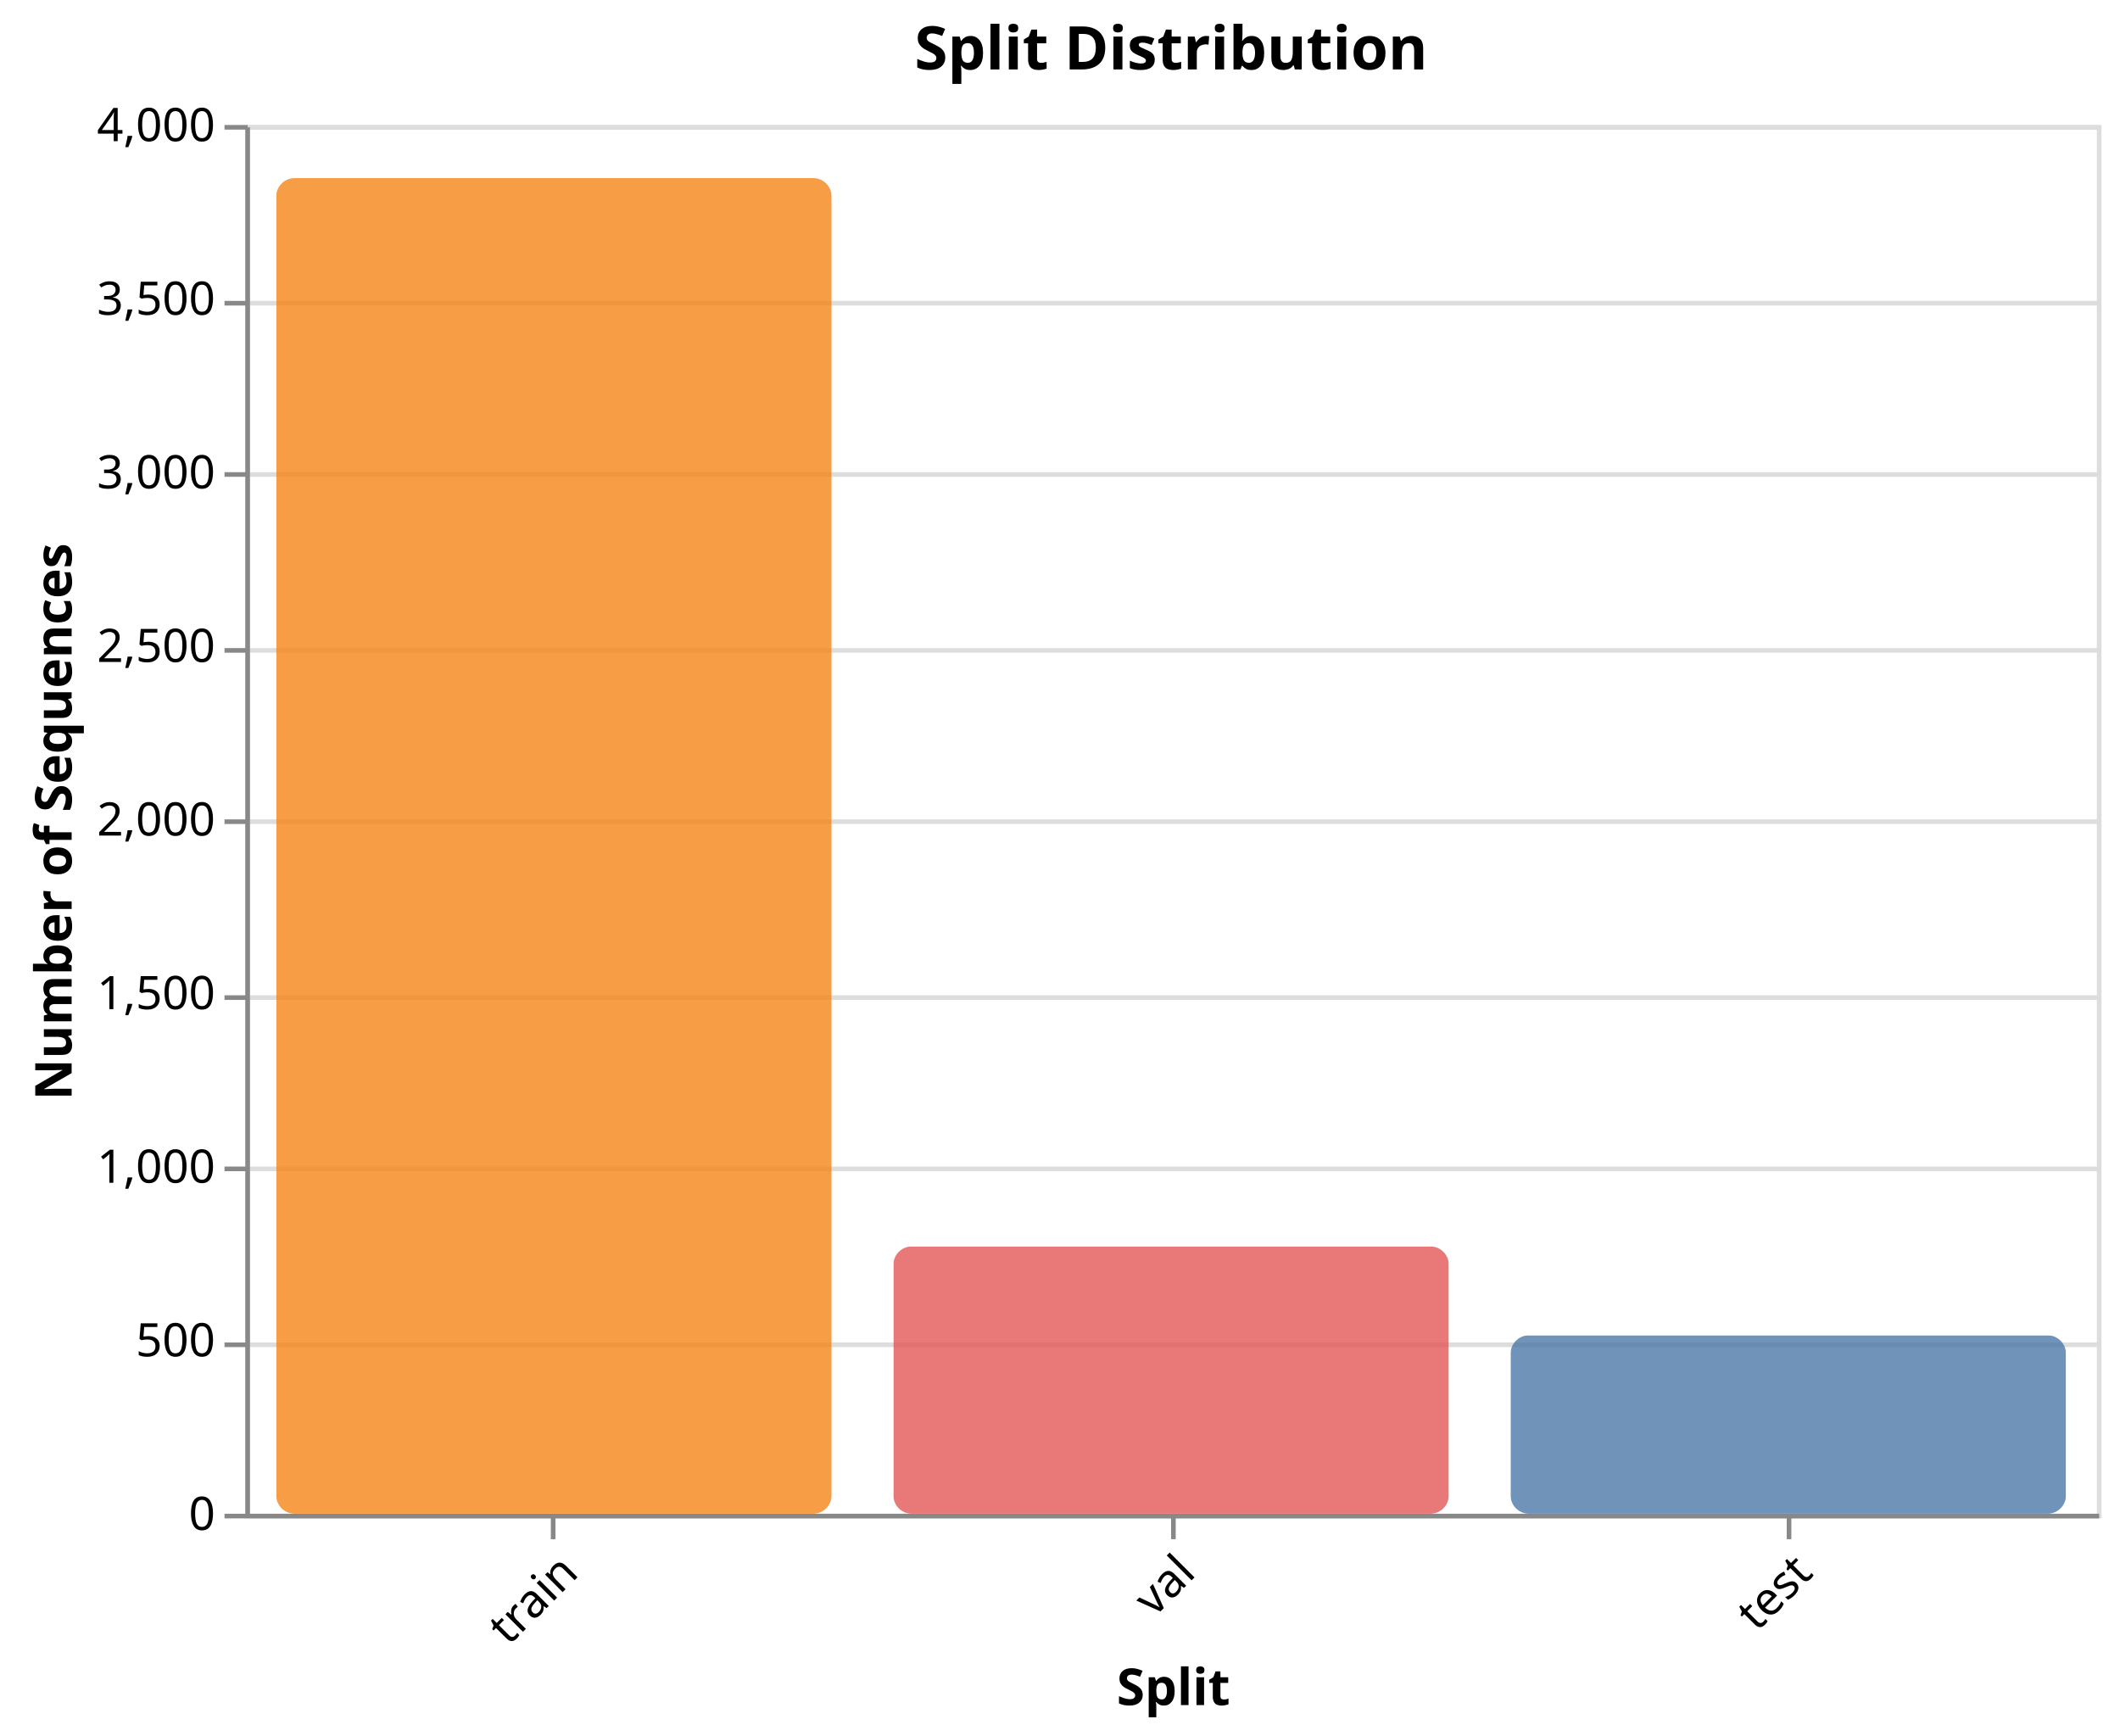
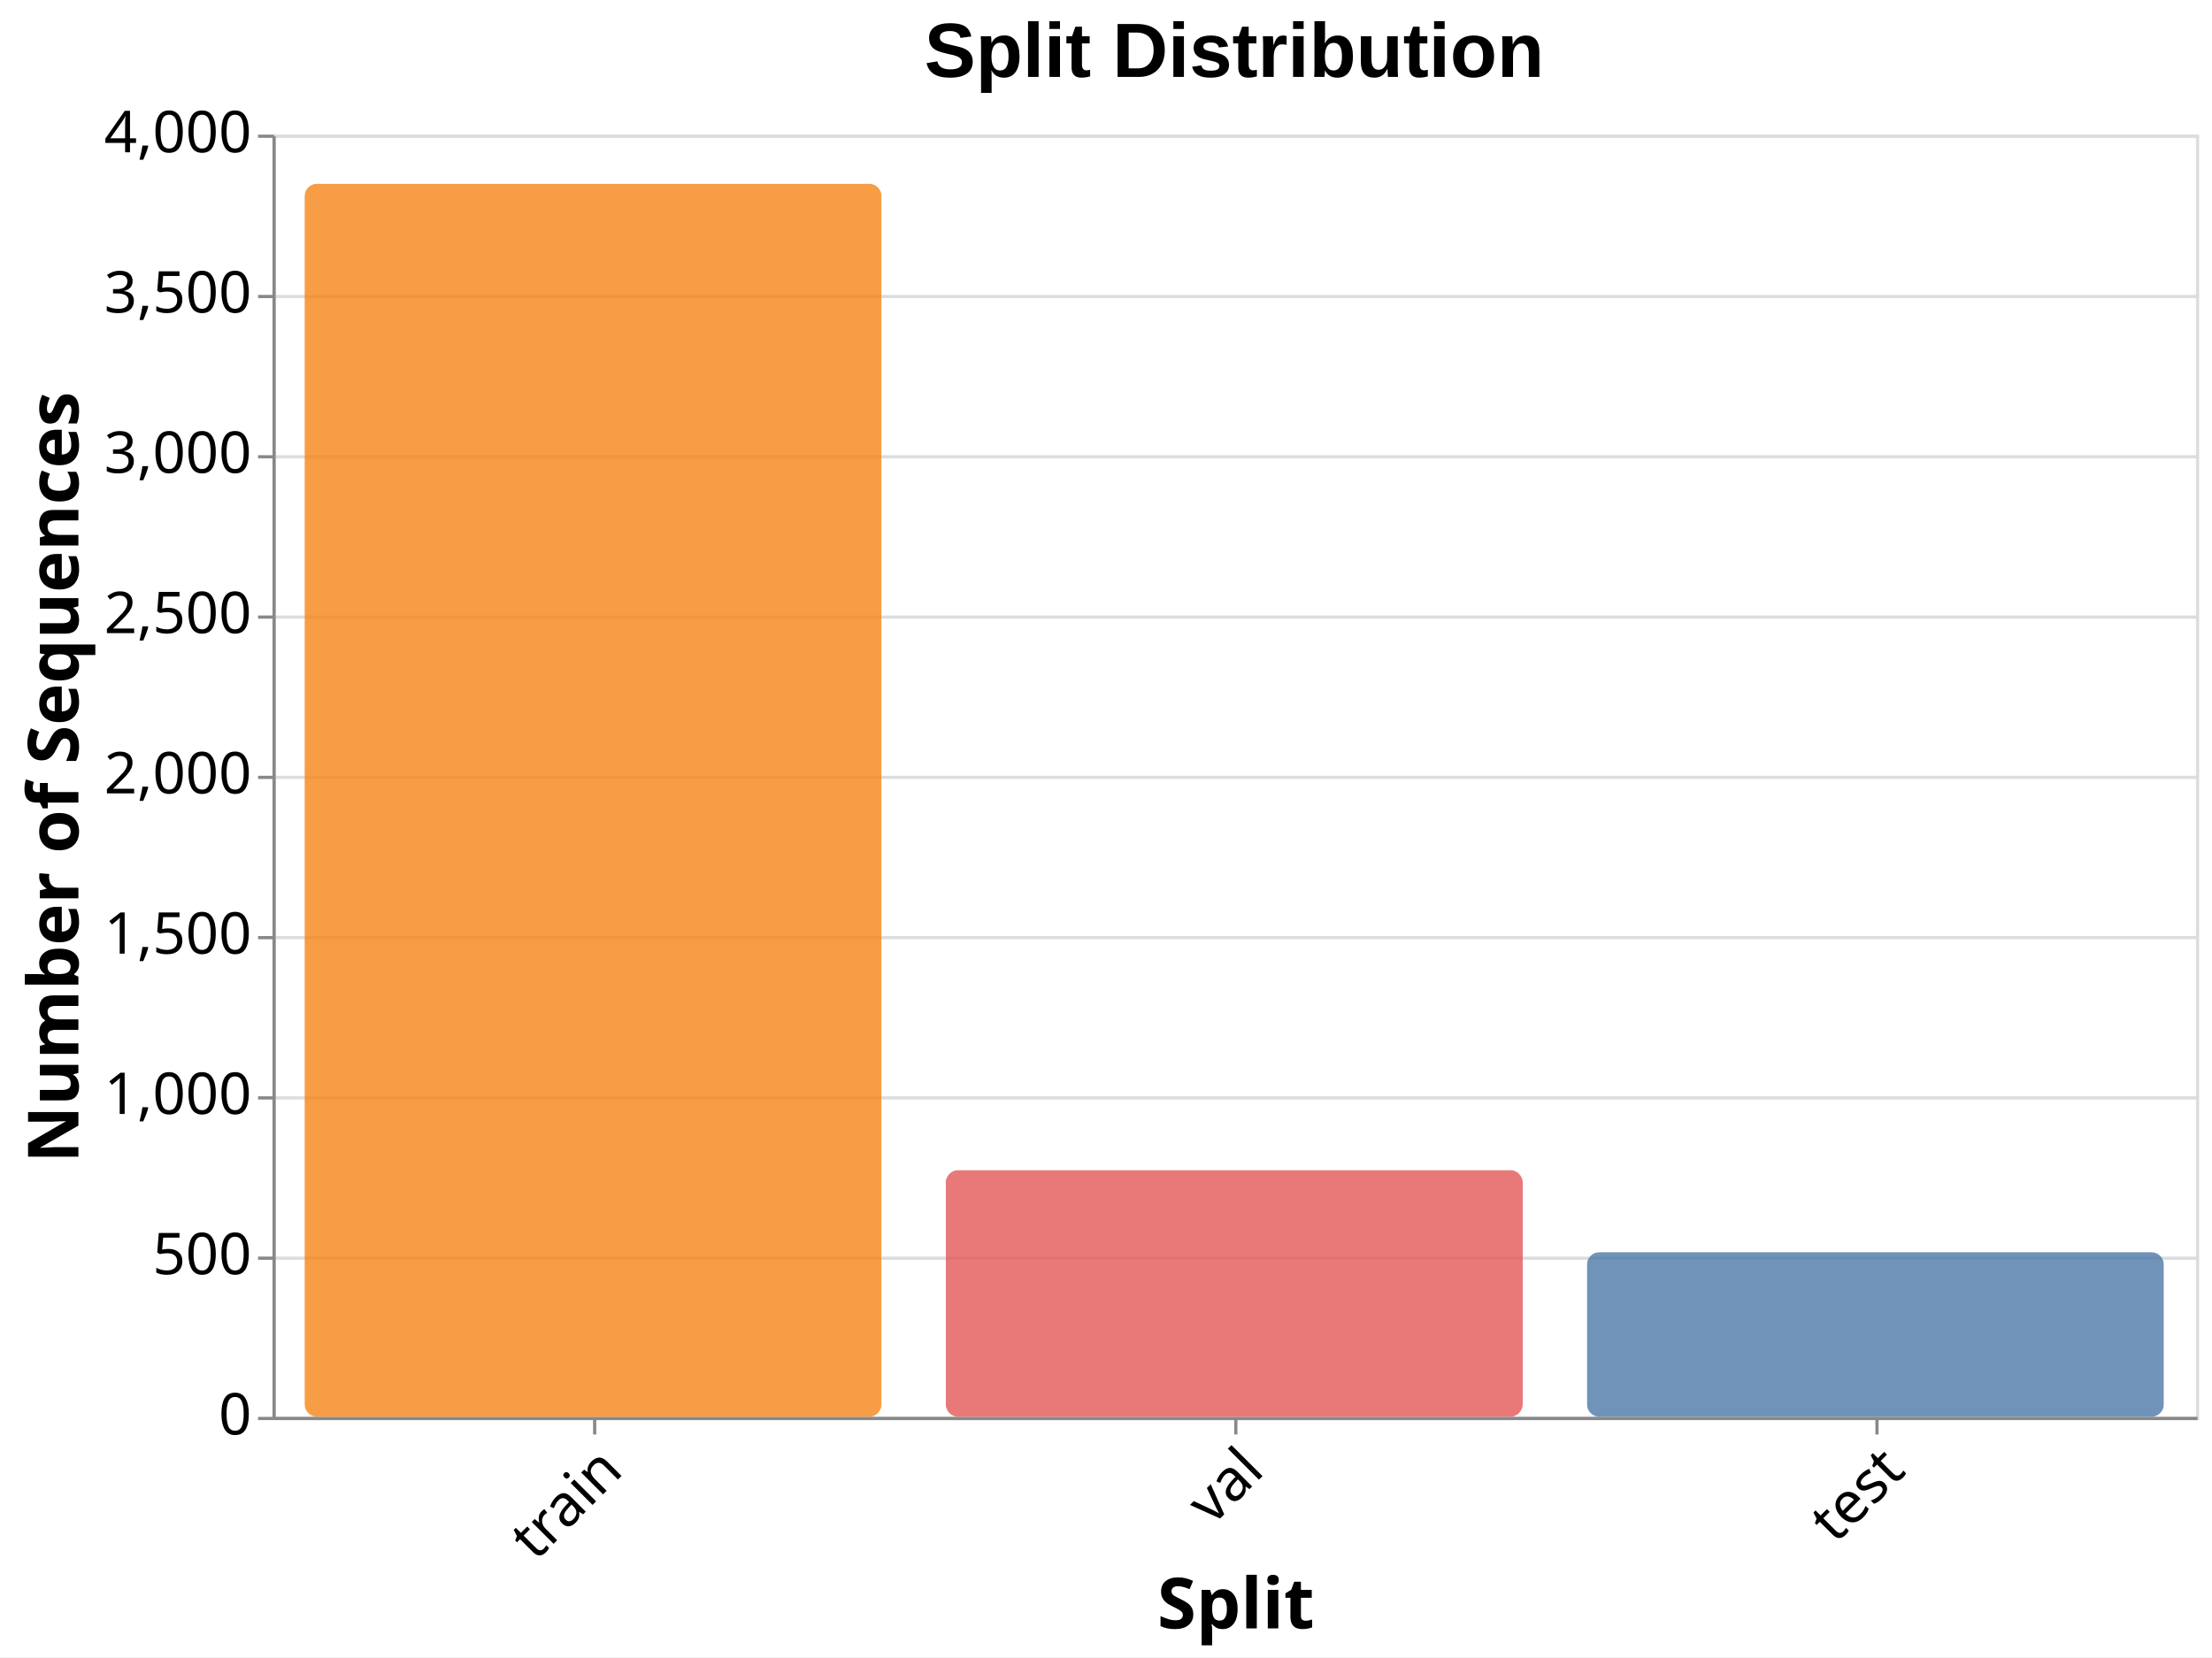
- <svg xmlns="http://www.w3.org/2000/svg" version="1.1" class="marks" width="458" height="375" viewBox="0 0 458 375">
-   <rect width="458" height="375" fill="white" />
-   <g fill="none" stroke-miterlimit="10" transform="translate(53,27)">
+ <svg xmlns="http://www.w3.org/2000/svg" version="1.1" class="marks" width="690" height="517" viewBox="0 0 690 517">
+   <rect width="690" height="517" fill="white" />
+   <g fill="none" stroke-miterlimit="10" transform="translate(85,42)">
    <g class="mark-group role-frame root" role="graphics-object" aria-roledescription="group mark container">
      <g transform="translate(0,0)">
-         <path class="background" aria-hidden="true" d="M0.5,0.5h400v300h-400Z" stroke="#ddd" />
+         <path class="background" aria-hidden="true" d="M0.5,0.5h600v400h-600Z" stroke="#ddd" />
        <g>
          <g class="mark-group role-axis" aria-hidden="true">
            <g transform="translate(0.5,0.5)">
              <path class="background" aria-hidden="true" d="M0,0h0v0h0Z" pointer-events="none" />
              <g>
                <g class="mark-rule role-axis-grid" pointer-events="none">
-                   <line transform="translate(0,300)" x2="400" y2="0" stroke="#ddd" stroke-width="1" opacity="1" />
-                   <line transform="translate(0,263)" x2="400" y2="0" stroke="#ddd" stroke-width="1" opacity="1" />
-                   <line transform="translate(0,225)" x2="400" y2="0" stroke="#ddd" stroke-width="1" opacity="1" />
-                   <line transform="translate(0,188)" x2="400" y2="0" stroke="#ddd" stroke-width="1" opacity="1" />
-                   <line transform="translate(0,150)" x2="400" y2="0" stroke="#ddd" stroke-width="1" opacity="1" />
-                   <line transform="translate(0,113)" x2="400" y2="0" stroke="#ddd" stroke-width="1" opacity="1" />
-                   <line transform="translate(0,75)" x2="400" y2="0" stroke="#ddd" stroke-width="1" opacity="1" />
-                   <line transform="translate(0,38)" x2="400" y2="0" stroke="#ddd" stroke-width="1" opacity="1" />
-                   <line transform="translate(0,0)" x2="400" y2="0" stroke="#ddd" stroke-width="1" opacity="1" />
+                   <line transform="translate(0,400)" x2="600" y2="0" stroke="#ddd" stroke-width="1" opacity="1" />
+                   <line transform="translate(0,350)" x2="600" y2="0" stroke="#ddd" stroke-width="1" opacity="1" />
+                   <line transform="translate(0,300)" x2="600" y2="0" stroke="#ddd" stroke-width="1" opacity="1" />
+                   <line transform="translate(0,250)" x2="600" y2="0" stroke="#ddd" stroke-width="1" opacity="1" />
+                   <line transform="translate(0,200)" x2="600" y2="0" stroke="#ddd" stroke-width="1" opacity="1" />
+                   <line transform="translate(0,150)" x2="600" y2="0" stroke="#ddd" stroke-width="1" opacity="1" />
+                   <line transform="translate(0,100)" x2="600" y2="0" stroke="#ddd" stroke-width="1" opacity="1" />
+                   <line transform="translate(0,50)" x2="600" y2="0" stroke="#ddd" stroke-width="1" opacity="1" />
+                   <line transform="translate(0,0)" x2="600" y2="0" stroke="#ddd" stroke-width="1" opacity="1" />
                </g>
              </g>
              <path class="foreground" aria-hidden="true" d="" pointer-events="none" display="none" />
            </g>
          </g>
          <g class="mark-group role-axis" role="graphics-symbol" aria-roledescription="axis" aria-label="X-axis titled 'Split' for a discrete scale with 3 values: train, val, test">
-             <g transform="translate(0.5,300.5)">
+             <g transform="translate(0.5,400.5)">
              <path class="background" aria-hidden="true" d="M0,0h0v0h0Z" pointer-events="none" />
              <g>
                <g class="mark-rule role-axis-tick" pointer-events="none">
-                   <line transform="translate(66,0)" x2="0" y2="5" stroke="#888" stroke-width="1" opacity="1" />
-                   <line transform="translate(200,0)" x2="0" y2="5" stroke="#888" stroke-width="1" opacity="1" />
-                   <line transform="translate(333,0)" x2="0" y2="5" stroke="#888" stroke-width="1" opacity="1" />
+                   <line transform="translate(100,0)" x2="0" y2="5" stroke="#888" stroke-width="1" opacity="1" />
+                   <line transform="translate(300,0)" x2="0" y2="5" stroke="#888" stroke-width="1" opacity="1" />
+                   <line transform="translate(500,0)" x2="0" y2="5" stroke="#888" stroke-width="1" opacity="1" />
                </g>
                <g class="mark-text role-axis-label" pointer-events="none">
-                   <text text-anchor="end" transform="translate(66.16667,7) rotate(315) translate(0,8)" font-family="sans-serif" font-size="10px" fill="#000" opacity="1">train</text>
-                   <text text-anchor="end" transform="translate(199.5,7) rotate(315) translate(0,8)" font-family="sans-serif" font-size="10px" fill="#000" opacity="1">val</text>
-                   <text text-anchor="end" transform="translate(332.8333,7) rotate(315) translate(0,8)" font-family="sans-serif" font-size="10px" fill="#000" opacity="1">test</text>
+                   <text text-anchor="end" transform="translate(99.5,7) rotate(315) translate(0,14)" font-family="sans-serif" font-size="18px" fill="#000" opacity="1">train</text>
+                   <text text-anchor="end" transform="translate(299.5,7) rotate(315) translate(0,14)" font-family="sans-serif" font-size="18px" fill="#000" opacity="1">val</text>
+                   <text text-anchor="end" transform="translate(499.5,7) rotate(315) translate(0,14)" font-family="sans-serif" font-size="18px" fill="#000" opacity="1">test</text>
                </g>
                <g class="mark-rule role-axis-domain" pointer-events="none">
-                   <line transform="translate(0,0)" x2="400" y2="0" stroke="#888" stroke-width="1" opacity="1" />
+                   <line transform="translate(0,0)" x2="600" y2="0" stroke="#888" stroke-width="1" opacity="1" />
                </g>
                <g class="mark-text role-axis-title" pointer-events="none">
-                   <text text-anchor="middle" transform="translate(200,40.8265)" font-family="sans-serif" font-size="11px" font-weight="bold" fill="#000" opacity="1">Split</text>
+                   <text text-anchor="middle" transform="translate(300,65.48771)" font-family="sans-serif" font-size="22px" font-weight="bold" fill="#000" opacity="1">Split</text>
                </g>
              </g>
              <path class="foreground" aria-hidden="true" d="" pointer-events="none" display="none" />
            </g>
          </g>
          <g class="mark-group role-axis" role="graphics-symbol" aria-roledescription="axis" aria-label="Y-axis titled 'Number of Sequences' for a linear scale with values from 0 to 4,000">
            <g transform="translate(0.5,0.5)">
              <path class="background" aria-hidden="true" d="M0,0h0v0h0Z" pointer-events="none" />
              <g>
                <g class="mark-rule role-axis-tick" pointer-events="none">
+                   <line transform="translate(0,400)" x2="-5" y2="0" stroke="#888" stroke-width="1" opacity="1" />
+                   <line transform="translate(0,350)" x2="-5" y2="0" stroke="#888" stroke-width="1" opacity="1" />
                  <line transform="translate(0,300)" x2="-5" y2="0" stroke="#888" stroke-width="1" opacity="1" />
-                   <line transform="translate(0,263)" x2="-5" y2="0" stroke="#888" stroke-width="1" opacity="1" />
-                   <line transform="translate(0,225)" x2="-5" y2="0" stroke="#888" stroke-width="1" opacity="1" />
-                   <line transform="translate(0,188)" x2="-5" y2="0" stroke="#888" stroke-width="1" opacity="1" />
+                   <line transform="translate(0,250)" x2="-5" y2="0" stroke="#888" stroke-width="1" opacity="1" />
+                   <line transform="translate(0,200)" x2="-5" y2="0" stroke="#888" stroke-width="1" opacity="1" />
                  <line transform="translate(0,150)" x2="-5" y2="0" stroke="#888" stroke-width="1" opacity="1" />
-                   <line transform="translate(0,113)" x2="-5" y2="0" stroke="#888" stroke-width="1" opacity="1" />
-                   <line transform="translate(0,75)" x2="-5" y2="0" stroke="#888" stroke-width="1" opacity="1" />
-                   <line transform="translate(0,38)" x2="-5" y2="0" stroke="#888" stroke-width="1" opacity="1" />
+                   <line transform="translate(0,100)" x2="-5" y2="0" stroke="#888" stroke-width="1" opacity="1" />
+                   <line transform="translate(0,50)" x2="-5" y2="0" stroke="#888" stroke-width="1" opacity="1" />
                  <line transform="translate(0,0)" x2="-5" y2="0" stroke="#888" stroke-width="1" opacity="1" />
                </g>
                <g class="mark-text role-axis-label" pointer-events="none">
-                   <text text-anchor="end" transform="translate(-7,303)" font-family="sans-serif" font-size="10px" fill="#000" opacity="1">0</text>
-                   <text text-anchor="end" transform="translate(-7,265.5)" font-family="sans-serif" font-size="10px" fill="#000" opacity="1">500</text>
-                   <text text-anchor="end" transform="translate(-7,228)" font-family="sans-serif" font-size="10px" fill="#000" opacity="1">1,000</text>
-                   <text text-anchor="end" transform="translate(-7,190.5)" font-family="sans-serif" font-size="10px" fill="#000" opacity="1">1,500</text>
-                   <text text-anchor="end" transform="translate(-7,153)" font-family="sans-serif" font-size="10px" fill="#000" opacity="1">2,000</text>
-                   <text text-anchor="end" transform="translate(-7,115.5)" font-family="sans-serif" font-size="10px" fill="#000" opacity="1">2,500</text>
-                   <text text-anchor="end" transform="translate(-7,78)" font-family="sans-serif" font-size="10px" fill="#000" opacity="1">3,000</text>
-                   <text text-anchor="end" transform="translate(-7,40.5)" font-family="sans-serif" font-size="10px" fill="#000" opacity="1">3,500</text>
-                   <text text-anchor="end" transform="translate(-7,3)" font-family="sans-serif" font-size="10px" fill="#000" opacity="1">4,000</text>
+                   <text text-anchor="end" transform="translate(-7,405)" font-family="sans-serif" font-size="18px" fill="#000" opacity="1">0</text>
+                   <text text-anchor="end" transform="translate(-7,355)" font-family="sans-serif" font-size="18px" fill="#000" opacity="1">500</text>
+                   <text text-anchor="end" transform="translate(-7,305)" font-family="sans-serif" font-size="18px" fill="#000" opacity="1">1,000</text>
+                   <text text-anchor="end" transform="translate(-7,255)" font-family="sans-serif" font-size="18px" fill="#000" opacity="1">1,500</text>
+                   <text text-anchor="end" transform="translate(-7,205)" font-family="sans-serif" font-size="18px" fill="#000" opacity="1">2,000</text>
+                   <text text-anchor="end" transform="translate(-7,155)" font-family="sans-serif" font-size="18px" fill="#000" opacity="1">2,500</text>
+                   <text text-anchor="end" transform="translate(-7,105)" font-family="sans-serif" font-size="18px" fill="#000" opacity="1">3,000</text>
+                   <text text-anchor="end" transform="translate(-7,55)" font-family="sans-serif" font-size="18px" fill="#000" opacity="1">3,500</text>
+                   <text text-anchor="end" transform="translate(-7,5)" font-family="sans-serif" font-size="18px" fill="#000" opacity="1">4,000</text>
                </g>
                <g class="mark-rule role-axis-domain" pointer-events="none">
-                   <line transform="translate(0,300)" x2="0" y2="-300" stroke="#888" stroke-width="1" opacity="1" />
+                   <line transform="translate(0,400)" x2="0" y2="-400" stroke="#888" stroke-width="1" opacity="1" />
                </g>
                <g class="mark-text role-axis-title" pointer-events="none">
-                   <text text-anchor="middle" transform="translate(-36.02441,150) rotate(-90) translate(0,-2)" font-family="sans-serif" font-size="11px" font-weight="bold" fill="#000" opacity="1">Number of Sequences</text>
+                   <text text-anchor="middle" transform="translate(-56.04395,200) rotate(-90) translate(0,-5)" font-family="sans-serif" font-size="22px" font-weight="bold" fill="#000" opacity="1">Number of Sequences</text>
                </g>
              </g>
              <path class="foreground" aria-hidden="true" d="" pointer-events="none" display="none" />
            </g>
          </g>
          <g class="mark-group role-scope" role="graphics-object" aria-roledescription="group mark container">
-             <g transform="translate(6.666667,11.475)">
-               <path class="background" aria-hidden="true" d="M4,0L116,0C118.208,0,120,1.792,120,4L120,284.525C120,286.733,118.208,288.525,116,288.525L4,288.525C1.792,288.525,0,286.733,0,284.525L0,4C0,1.792,1.792,0,4,0Z" />
+             <g transform="translate(10,15.3)">
+               <path class="background" aria-hidden="true" d="M4,0L176,0C178.208,0,180,1.792,180,4L180,380.7C180,382.908,178.208,384.7,176,384.7L4,384.7C1.792,384.7,0,382.908,0,380.7L0,4C0,1.792,1.792,0,4,0Z" />
              <g clip-path="url(#clip49)">
                <g class="mark-group role-scope" role="graphics-object" aria-roledescription="group mark container">
-                   <g transform="translate(0,-11.475)">
-                     <path class="background" aria-hidden="true" d="M0,0h120v0h-120Z" />
+                   <g transform="translate(0,-15.3)">
+                     <path class="background" aria-hidden="true" d="M0,0h180v0h-180Z" />
                    <g>
                      <g class="mark-rect role-mark marks" role="graphics-object" aria-roledescription="rect mark container">
-                         <path aria-label="Split: train; Number of Sequences: 3847; split: train; Count: 3847; Percentage: 75.0" role="graphics-symbol" aria-roledescription="bar" d="M0,11.475h120v288.525h-120Z" fill="#f58518" opacity="0.8" />
+                         <path aria-label="Split: train; Number of Sequences: 3847; split: train; Count: 3847; Percentage: 75.0" role="graphics-symbol" aria-roledescription="bar" d="M0,15.3h180v384.7h-180Z" fill="#f58518" opacity="0.8" />
                      </g>
                    </g>
                    <path class="foreground" aria-hidden="true" d="" display="none" />
                  </g>
                </g>
              </g>
              <path class="foreground" aria-hidden="true" d="" display="none" />
            </g>
-             <g transform="translate(140,242.25)">
-               <path class="background" aria-hidden="true" d="M4,0L116,0C118.208,0,120,1.792,120,4L120,53.75C120,55.958,118.208,57.75,116,57.75L4,57.75C1.792,57.75,0,55.958,0,53.75L0,4C0,1.792,1.792,0,4,0Z" />
+             <g transform="translate(210,323)">
+               <path class="background" aria-hidden="true" d="M4,0L176,0C178.208,0,180,1.792,180,4L180,73C180,75.208,178.208,77,176,77L4,77C1.792,77,0,75.208,0,73L0,4C0,1.792,1.792,0,4,0Z" />
              <g clip-path="url(#clip50)">
                <g class="mark-group role-scope" role="graphics-object" aria-roledescription="group mark container">
-                   <g transform="translate(0,-242.25)">
-                     <path class="background" aria-hidden="true" d="M0,0h120v0h-120Z" />
+                   <g transform="translate(0,-323)">
+                     <path class="background" aria-hidden="true" d="M0,0h180v0h-180Z" />
                    <g>
                      <g class="mark-rect role-mark marks" role="graphics-object" aria-roledescription="rect mark container">
-                         <path aria-label="Split: val; Number of Sequences: 770; split: val; Count: 770; Percentage: 15.0" role="graphics-symbol" aria-roledescription="bar" d="M0,242.25h120v57.75h-120Z" fill="#e45756" opacity="0.8" />
+                         <path aria-label="Split: val; Number of Sequences: 770; split: val; Count: 770; Percentage: 15.0" role="graphics-symbol" aria-roledescription="bar" d="M0,323h180v77h-180Z" fill="#e45756" opacity="0.8" />
                      </g>
                    </g>
                    <path class="foreground" aria-hidden="true" d="" display="none" />
                  </g>
                </g>
              </g>
              <path class="foreground" aria-hidden="true" d="" display="none" />
            </g>
-             <g transform="translate(273.3333,261.45)">
-               <path class="background" aria-hidden="true" d="M4,0L116,0C118.208,0,120,1.792,120,4L120,34.55C120,36.758,118.208,38.55,116,38.55L4,38.55C1.792,38.55,0,36.758,0,34.55L0,4C0,1.792,1.792,0,4,0Z" />
+             <g transform="translate(410,348.6)">
+               <path class="background" aria-hidden="true" d="M4,0L176,0C178.208,0,180,1.792,180,4L180,47.4C180,49.608,178.208,51.4,176,51.4L4,51.4C1.792,51.4,0,49.608,0,47.4L0,4C0,1.792,1.792,0,4,0Z" />
              <g clip-path="url(#clip51)">
                <g class="mark-group role-scope" role="graphics-object" aria-roledescription="group mark container">
-                   <g transform="translate(0,-261.45)">
-                     <path class="background" aria-hidden="true" d="M0,0h120v0h-120Z" />
+                   <g transform="translate(0,-348.6)">
+                     <path class="background" aria-hidden="true" d="M0,0h180v0h-180Z" />
                    <g>
                      <g class="mark-rect role-mark marks" role="graphics-object" aria-roledescription="rect mark container">
-                         <path aria-label="Split: test; Number of Sequences: 514; split: test; Count: 514; Percentage: 10.0" role="graphics-symbol" aria-roledescription="bar" d="M0,261.45h120v38.55h-120Z" fill="#4c78a8" opacity="0.8" />
+                         <path aria-label="Split: test; Number of Sequences: 514; split: test; Count: 514; Percentage: 10.0" role="graphics-symbol" aria-roledescription="bar" d="M0,348.6h180v51.4h-180Z" fill="#4c78a8" opacity="0.8" />
                      </g>
                    </g>
                    <path class="foreground" aria-hidden="true" d="" display="none" />
                  </g>
                </g>
              </g>
              <path class="foreground" aria-hidden="true" d="" display="none" />
            </g>
          </g>
          <g class="mark-group role-title">
-             <g transform="translate(200,-22)">
+             <g transform="translate(300,-37)">
              <path class="background" aria-hidden="true" d="M0,0h0v0h0Z" pointer-events="none" />
              <g>
                <g class="mark-text role-title-text" role="graphics-symbol" aria-roledescription="title" aria-label="Title text 'Split Distribution'" pointer-events="none">
-                   <text text-anchor="middle" transform="translate(0,10)" font-family="sans-serif" font-size="13px" font-weight="bold" fill="#000" opacity="1">Split Distribution</text>
+                   <text text-anchor="middle" transform="translate(0,19)" font-family="Liberation Sans" font-size="24px" font-weight="bold" fill="#000" opacity="1">Split Distribution</text>
                </g>
              </g>
              <path class="foreground" aria-hidden="true" d="" pointer-events="none" display="none" />
            </g>
          </g>
        </g>
        <path class="foreground" aria-hidden="true" d="" display="none" />
      </g>
    </g>
  </g>
  <defs>
    <clipPath id="clip49">
-       <path d="M4,0L116,0C118.208,0,120,1.792,120,4L120,284.525C120,286.733,118.208,288.525,116,288.525L4,288.525C1.792,288.525,0,286.733,0,284.525L0,4C0,1.792,1.792,0,4,0Z" />
+       <path d="M4,0L176,0C178.208,0,180,1.792,180,4L180,380.7C180,382.908,178.208,384.7,176,384.7L4,384.7C1.792,384.7,0,382.908,0,380.7L0,4C0,1.792,1.792,0,4,0Z" />
    </clipPath>
    <clipPath id="clip50">
-       <path d="M4,0L116,0C118.208,0,120,1.792,120,4L120,53.75C120,55.958,118.208,57.75,116,57.75L4,57.75C1.792,57.75,0,55.958,0,53.75L0,4C0,1.792,1.792,0,4,0Z" />
+       <path d="M4,0L176,0C178.208,0,180,1.792,180,4L180,73C180,75.208,178.208,77,176,77L4,77C1.792,77,0,75.208,0,73L0,4C0,1.792,1.792,0,4,0Z" />
    </clipPath>
    <clipPath id="clip51">
-       <path d="M4,0L116,0C118.208,0,120,1.792,120,4L120,34.55C120,36.758,118.208,38.55,116,38.55L4,38.55C1.792,38.55,0,36.758,0,34.55L0,4C0,1.792,1.792,0,4,0Z" />
+       <path d="M4,0L176,0C178.208,0,180,1.792,180,4L180,47.4C180,49.608,178.208,51.4,176,51.4L4,51.4C1.792,51.4,0,49.608,0,47.4L0,4C0,1.792,1.792,0,4,0Z" />
    </clipPath>
  </defs>
</svg>
